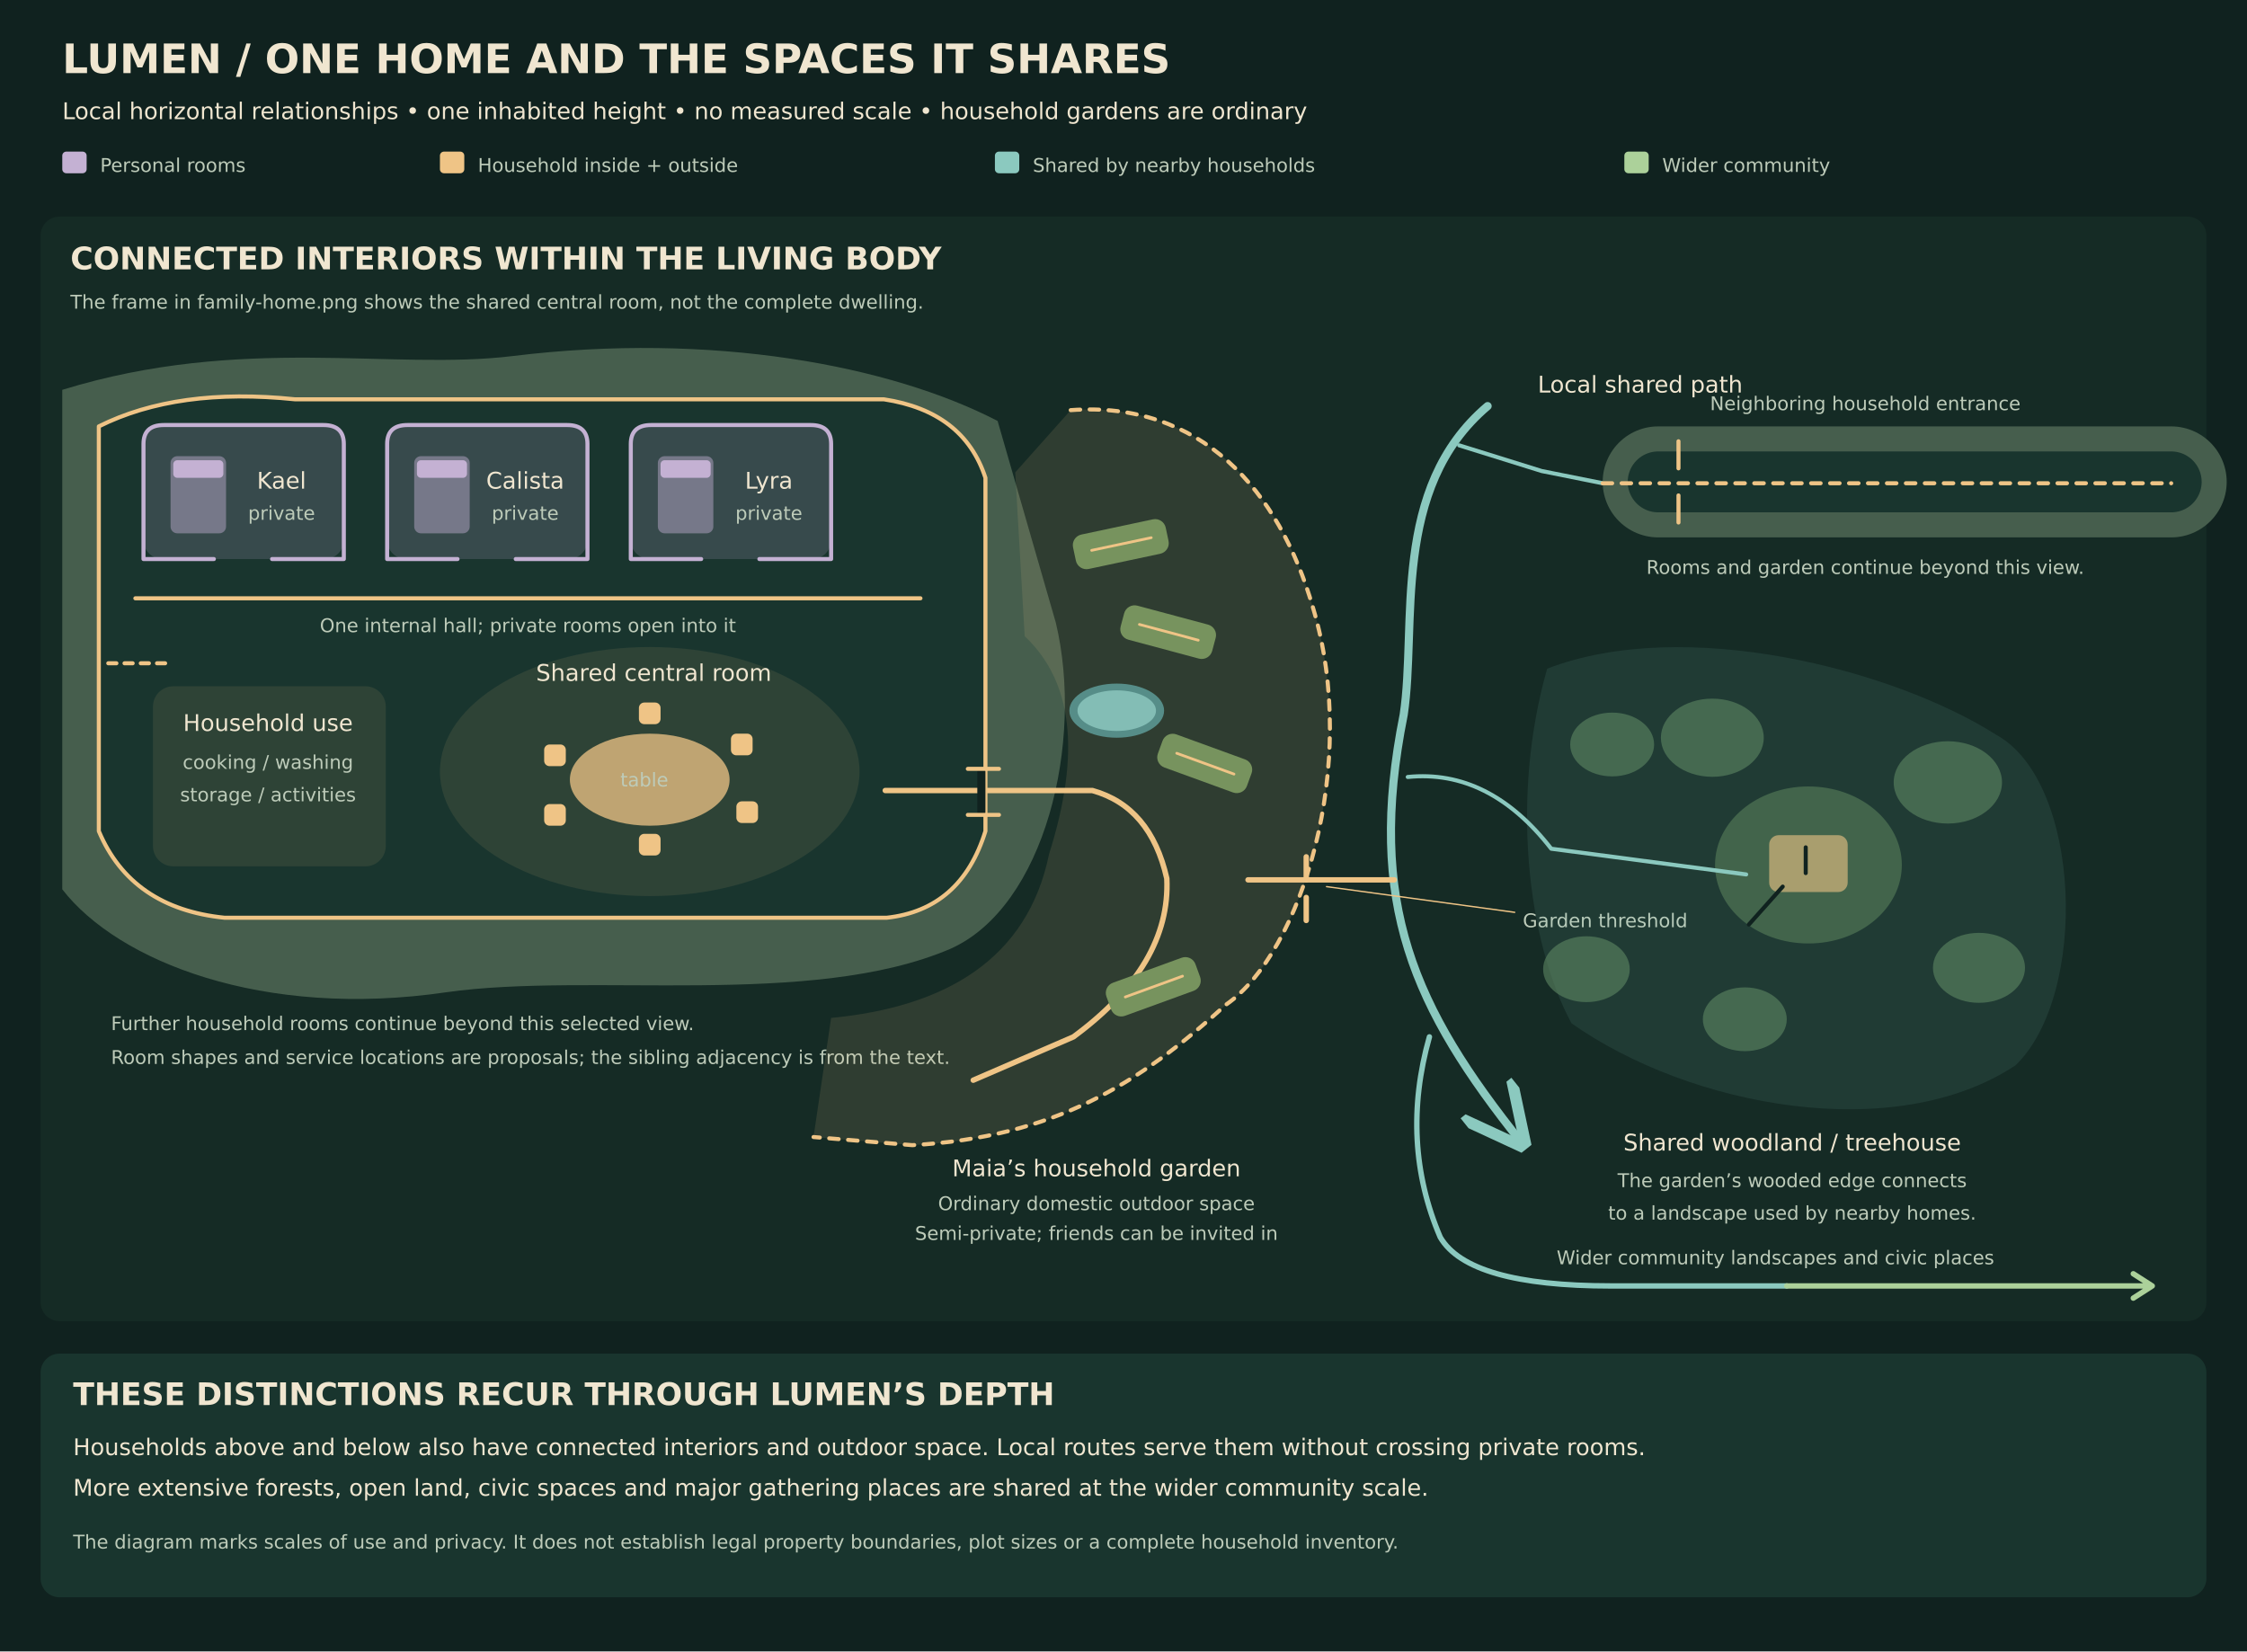
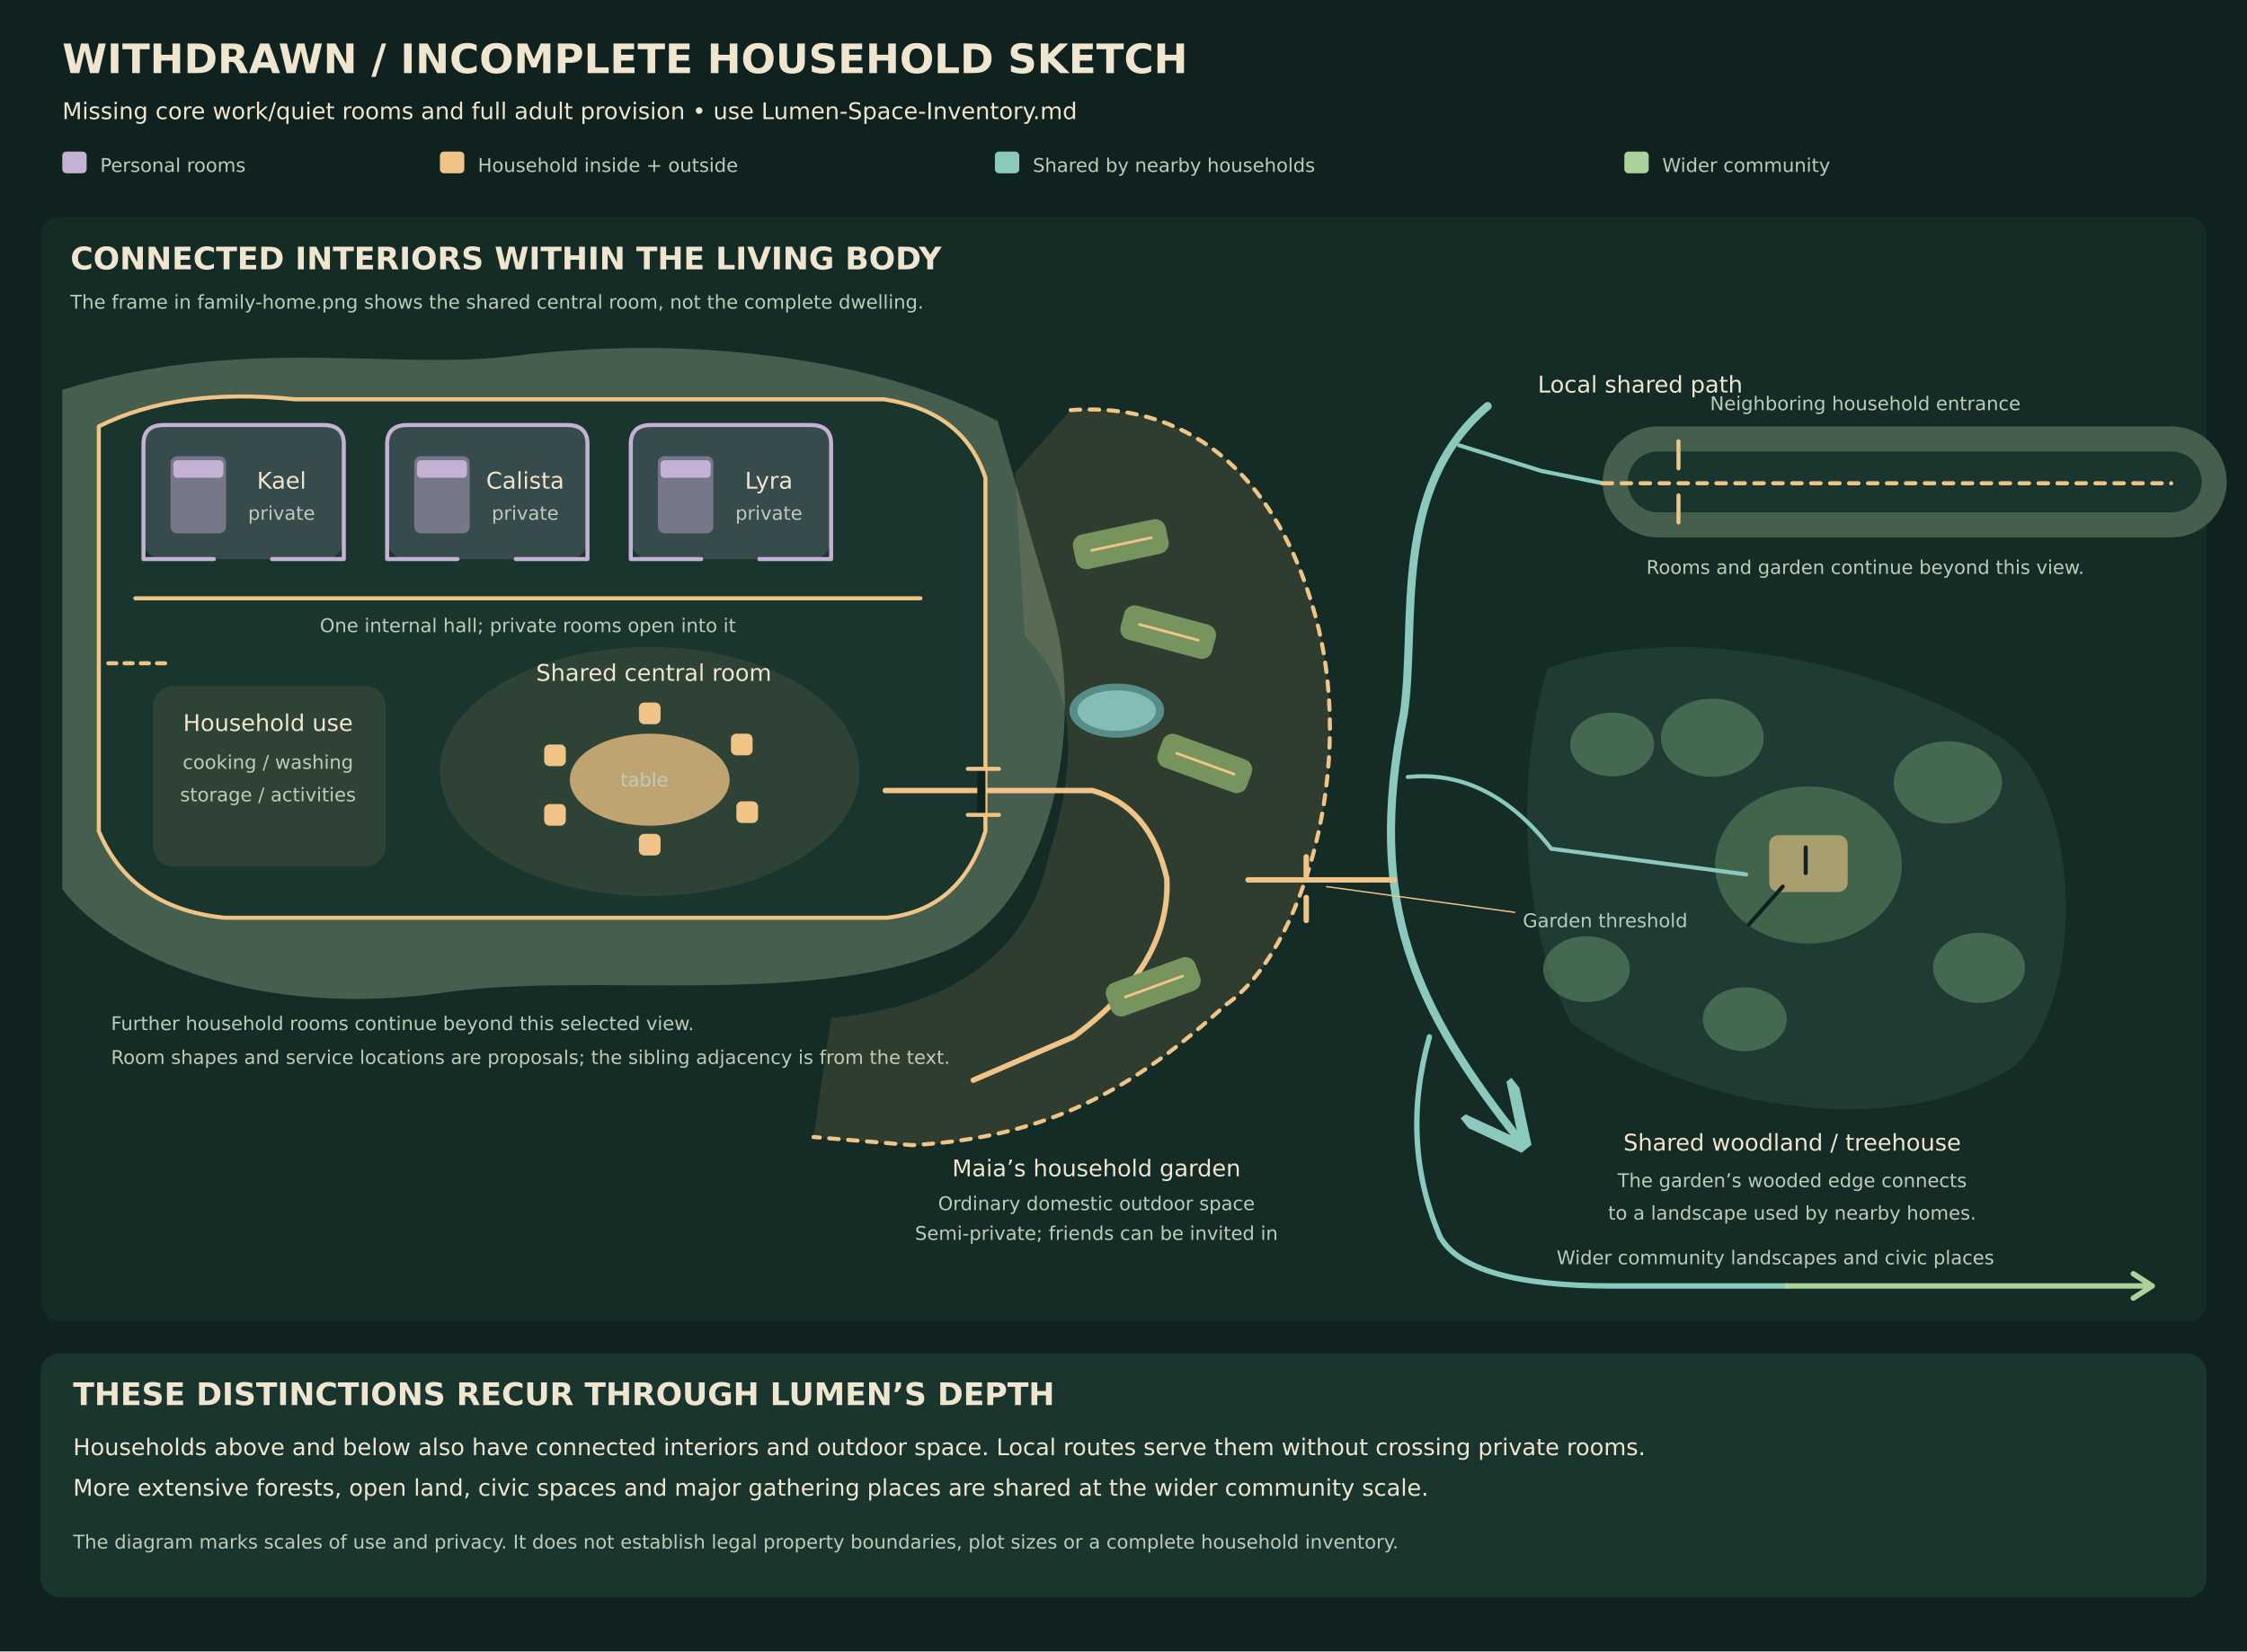
<svg xmlns="http://www.w3.org/2000/svg" viewBox="0 0 1660 1220" role="img" aria-labelledby="title desc">
  <rect width="1660" height="1220" fill="#10221f" />
  <defs>
    <marker id="arrow" markerWidth="8" markerHeight="8" refX="7" refY="4" orient="auto">
      <path d="M0 0L8 4L0 8" fill="none" stroke="#8bc9bf" stroke-width="1.4" />
    </marker>
  </defs>
  <style>text{font-family:DejaVu Sans,Arial,sans-serif;fill:#f0e6d0;font-size:17px}.small{font-size:14px;fill:#bdcbb9}.title{font-size:30px;font-weight:700}.heading{font-size:23px;font-weight:600}</style>
-   <text x="46" y="54" class="title">LUMEN / ONE HOME AND THE SPACES IT SHARES</text>
-   <text x="46" y="88">Local horizontal relationships • one inhabited height • no measured scale • household gardens are ordinary</text>
+   <text x="46" y="54" class="title">WITHDRAWN / INCOMPLETE HOUSEHOLD SKETCH</text>
+   <text x="46" y="88">Missing core work/quiet rooms and full adult provision • use Lumen-Space-Inventory.md</text>
  <rect x="46" y="112" width="18" height="16" rx="3" fill="#c4b1d3" />
  <text x="74" y="127" class="small">Personal rooms</text>
  <rect x="325" y="112" width="18" height="16" rx="3" fill="#efc486" />
  <text x="353" y="127" class="small">Household inside + outside</text>
  <rect x="735" y="112" width="18" height="16" rx="3" fill="#8bc9bf" />
  <text x="763" y="127" class="small">Shared by nearby households</text>
  <rect x="1200" y="112" width="18" height="16" rx="3" fill="#acd19a" />
  <text x="1228" y="127" class="small">Wider community</text>
  <rect x="30" y="160" width="1600" height="816" rx="14" fill="#152b25" />
  <text x="52" y="199" class="heading">CONNECTED INTERIORS WITHIN THE LIVING BODY</text>
  <text x="52" y="228" class="small">The frame in family-home.png shows the shared central room, not the complete dwelling.</text>
  <path d="M46 288C179 247 290 274 379 263C526 245 658 270 737 311L780 460C801 548 772 670 702 701C599 745 436 718 330 733C194 753 87 710 46 657Z" fill="#465e4d" />
  <path d="M73 315Q131 286 218 295L653 295Q712 304 728 353L728 614Q710 672 655 678L166 678Q97 671 73 614Z" fill="#19352e" stroke="#efc486" stroke-width="3" stroke-linecap="round" stroke-linejoin="round" />
  <rect x="106" y="314" width="148" height="99" rx="14" fill="#c4b1d3" fill-opacity=".18" />
  <path d="M106 413V328Q106 314 121 314H239Q254 314 254 328V413M106 413H158M201 413H254" fill="none" stroke="#c4b1d3" stroke-width="3" stroke-linecap="round" stroke-linejoin="round" />
  <rect x="126" y="337" width="41" height="57" rx="5" fill="#c4b1d3" fill-opacity=".45" />
  <rect x="128" y="340" width="37" height="13" rx="3" fill="#c4b1d3" />
  <text x="208" y="361" text-anchor="middle">Kael</text>
  <text x="208" y="384" class="small" text-anchor="middle">private</text>
  <rect x="286" y="314" width="148" height="99" rx="14" fill="#c4b1d3" fill-opacity=".18" />
  <path d="M286 413V328Q286 314 301 314H419Q434 314 434 328V413M286 413H338M381 413H434" fill="none" stroke="#c4b1d3" stroke-width="3" stroke-linecap="round" stroke-linejoin="round" />
  <rect x="306" y="337" width="41" height="57" rx="5" fill="#c4b1d3" fill-opacity=".45" />
  <rect x="308" y="340" width="37" height="13" rx="3" fill="#c4b1d3" />
  <text x="388" y="361" text-anchor="middle">Calista</text>
  <text x="388" y="384" class="small" text-anchor="middle">private</text>
  <rect x="466" y="314" width="148" height="99" rx="14" fill="#c4b1d3" fill-opacity=".18" />
  <path d="M466 413V328Q466 314 481 314H599Q614 314 614 328V413M466 413H518M561 413H614" fill="none" stroke="#c4b1d3" stroke-width="3" stroke-linecap="round" stroke-linejoin="round" />
  <rect x="486" y="337" width="41" height="57" rx="5" fill="#c4b1d3" fill-opacity=".45" />
  <rect x="488" y="340" width="37" height="13" rx="3" fill="#c4b1d3" />
  <text x="568" y="361" text-anchor="middle">Lyra</text>
  <text x="568" y="384" class="small" text-anchor="middle">private</text>
  <path d="M100 442H680" fill="none" stroke="#efc486" stroke-width="3" stroke-linecap="round" stroke-linejoin="round" />
  <text x="390" y="467" class="small" text-anchor="middle">One internal hall; private rooms open into it</text>
  <ellipse cx="480" cy="570" rx="155" ry="92" fill="#efc486" fill-opacity=".10" />
  <ellipse cx="480" cy="576" rx="59" ry="34" fill="#efc486" fill-opacity=".75" />
  <rect x="402" y="550" width="16" height="16" rx="4" fill="#efc486" />
  <rect x="402" y="594" width="16" height="16" rx="4" fill="#efc486" />
  <rect x="472" y="519" width="16" height="16" rx="4" fill="#efc486" />
  <rect x="472" y="616" width="16" height="16" rx="4" fill="#efc486" />
  <rect x="540" y="542" width="16" height="16" rx="4" fill="#efc486" />
  <rect x="544" y="592" width="16" height="16" rx="4" fill="#efc486" />
  <text x="483" y="503" text-anchor="middle">Shared central room</text>
  <text x="476" y="581" class="small" text-anchor="middle">table</text>
  <rect x="113" y="507" width="172" height="133" rx="15" fill="#efc486" fill-opacity=".10" />
  <text x="198" y="540" text-anchor="middle">Household use</text>
  <text x="198" y="568" class="small" text-anchor="middle">cooking / washing</text>
  <text x="198" y="592" class="small" text-anchor="middle">storage / activities</text>
  <path d="M80 490H122" fill="none" stroke="#efc486" stroke-width="3" stroke-linecap="round" stroke-linejoin="round" stroke-dasharray="6 6" />
  <text x="82" y="761" class="small">Further household rooms continue beyond this selected view.</text>
  <text x="82" y="786" class="small">Room shapes and service locations are proposals; the sibling adjacency is from the text.</text>
  <path d="M791 303C887 296 945 362 970 449C1005 565 961 704 906 742C841 801 779 840 674 846L601 840L614 752C698 744 759 709 775 631C799 555 792 503 757 470L750 349Z" fill="#efc486" fill-opacity=".12" />
  <path d="M791 303C887 296 945 362 970 449C1005 565 961 704 906 742C841 801 779 840 674 846L601 840" fill="none" stroke="#efc486" stroke-width="3" stroke-linecap="round" stroke-linejoin="round" stroke-dasharray="7 7" />
  <path d="M654 584H807Q850 596 862 649Q865 713 793 766L719 798" fill="none" stroke="#efc486" stroke-width="4" stroke-linecap="round" stroke-linejoin="round" />
  <path d="M725 570V600" fill="none" stroke="#10221f" stroke-width="6" stroke-linecap="round" stroke-linejoin="round" />
  <path d="M715 568H738M715 602H738" fill="none" stroke="#efc486" stroke-width="3" stroke-linecap="round" stroke-linejoin="round" />
  <g transform="translate(828 402) rotate(-12)">
    <rect x="-35" y="-13" width="70" height="26" rx="8" fill="#77935e" />
    <path d="M-22 0H23" fill="none" stroke="#efc486" stroke-width="2" stroke-linecap="round" stroke-linejoin="round" />
  </g>
  <g transform="translate(863 467) rotate(15)">
    <rect x="-35" y="-13" width="70" height="26" rx="8" fill="#77935e" />
    <path d="M-22 0H23" fill="none" stroke="#efc486" stroke-width="2" stroke-linecap="round" stroke-linejoin="round" />
  </g>
  <g transform="translate(890 564) rotate(20)">
    <rect x="-35" y="-13" width="70" height="26" rx="8" fill="#77935e" />
    <path d="M-22 0H23" fill="none" stroke="#efc486" stroke-width="2" stroke-linecap="round" stroke-linejoin="round" />
  </g>
  <g transform="translate(852 729) rotate(-20)">
    <rect x="-35" y="-13" width="70" height="26" rx="8" fill="#77935e" />
    <path d="M-22 0H23" fill="none" stroke="#efc486" stroke-width="2" stroke-linecap="round" stroke-linejoin="round" />
  </g>
  <ellipse cx="825" cy="525" rx="35" ry="20" fill="#568d88" />
  <ellipse cx="825" cy="525" rx="29" ry="15" fill="#83bdb5" />
  <text x="810" y="869" text-anchor="middle">Maia’s household garden</text>
  <text x="810" y="894" class="small" text-anchor="middle">Ordinary domestic outdoor space</text>
  <text x="810" y="916" class="small" text-anchor="middle">Semi-private; friends can be invited in</text>
  <path d="M1099 300C1027 361 1047 461 1037 528C1009 668 1045 745 1124 844" fill="none" stroke="#8bc9bf" stroke-width="6" stroke-linecap="round" stroke-linejoin="round" marker-end="url(#arrow)" />
  <text x="1136" y="290">Local shared path</text>
  <path d="M922 650L1030 650" fill="none" stroke="#efc486" stroke-width="4" stroke-linecap="round" stroke-linejoin="round" />
  <path d="M965 633V650M965 663V680" fill="none" stroke="#efc486" stroke-width="4" stroke-linecap="round" stroke-linejoin="round" />
  <text x="1125" y="685" class="small">Garden threshold</text>
  <path d="M1119 674L980 655" fill="none" stroke="#efc486" stroke-width="1" stroke-linecap="round" stroke-linejoin="round" />
  <path d="M1078 329L1139 348L1184 357" fill="none" stroke="#8bc9bf" stroke-width="3" stroke-linecap="round" stroke-linejoin="round" />
  <path d="M1225 356H1604" fill="none" stroke="#465e4d" stroke-width="82" stroke-linecap="round" stroke-linejoin="round" />
  <path d="M1225 356H1604" fill="none" stroke="#19352e" stroke-width="45" stroke-linecap="round" stroke-linejoin="round" />
  <path d="M1184 357H1604" fill="none" stroke="#efc486" stroke-width="3" stroke-linecap="round" stroke-linejoin="round" stroke-dasharray="7 7" />
  <path d="M1240 326V346M1240 366V386" fill="none" stroke="#efc486" stroke-width="3" stroke-linecap="round" stroke-linejoin="round" />
  <text x="1378" y="303" class="small" text-anchor="middle">Neighboring household entrance</text>
  <text x="1378" y="424" class="small" text-anchor="middle">Rooms and garden continue beyond this view.</text>
  <path d="M1143 494C1244 455 1398 494 1475 543C1538 578 1543 735 1489 787C1400 846 1249 818 1161 756C1128 695 1116 588 1143 494Z" fill="#8bc9bf" fill-opacity=".10" />
  <ellipse cx="1191" cy="550" rx="31" ry="23.56" fill="#5d8762" fill-opacity=".6" />
  <ellipse cx="1265" cy="545" rx="38" ry="28.88" fill="#5d8762" fill-opacity=".6" />
  <ellipse cx="1439" cy="578" rx="40" ry="30.4" fill="#5d8762" fill-opacity=".6" />
  <ellipse cx="1462" cy="715" rx="34" ry="25.84" fill="#5d8762" fill-opacity=".6" />
  <ellipse cx="1172" cy="716" rx="32" ry="24.32" fill="#5d8762" fill-opacity=".6" />
  <ellipse cx="1289" cy="753" rx="31" ry="23.56" fill="#5d8762" fill-opacity=".6" />
  <ellipse cx="1336" cy="639" rx="69" ry="58" fill="#6b9766" fill-opacity=".45" />
  <rect x="1307" y="617" width="58" height="42" rx="7" fill="#efc486" fill-opacity=".6" />
  <path d="M1334 626V645M1317 655L1292 683" fill="none" stroke="#10221f" stroke-width="3" stroke-linecap="round" stroke-linejoin="round" />
  <text x="1324" y="850" text-anchor="middle">Shared woodland / treehouse</text>
  <text x="1324" y="877" class="small" text-anchor="middle">The garden’s wooded edge connects</text>
  <text x="1324" y="901" class="small" text-anchor="middle">to a landscape used by nearby homes.</text>
  <path d="M1040 574Q1100 568 1146 627L1290 646" fill="none" stroke="#8bc9bf" stroke-width="3" stroke-linecap="round" stroke-linejoin="round" />
  <path d="M1056 766Q1034 844 1064 914Q1085 950 1190 950H1320" fill="none" stroke="#8bc9bf" stroke-width="4" stroke-linecap="round" stroke-linejoin="round" />
  <path d="M1320 950H1590M1576 941L1590 950L1576 959" fill="none" stroke="#acd19a" stroke-width="4" stroke-linecap="round" stroke-linejoin="round" />
  <text x="1150" y="934" class="small">Wider community landscapes and civic places</text>
  <rect x="30" y="1000" width="1600" height="180" rx="14" fill="#19352e" />
  <text x="54" y="1038" class="heading">THESE DISTINCTIONS RECUR THROUGH LUMEN’S DEPTH</text>
  <text x="54" y="1075">Households above and below also have connected interiors and outdoor space. Local routes serve them without crossing private rooms.</text>
  <text x="54" y="1105">More extensive forests, open land, civic spaces and major gathering places are shared at the wider community scale.</text>
  <text x="54" y="1144" class="small">The diagram marks scales of use and privacy. It does not establish legal property boundaries, plot sizes or a complete household inventory.</text>
</svg>
